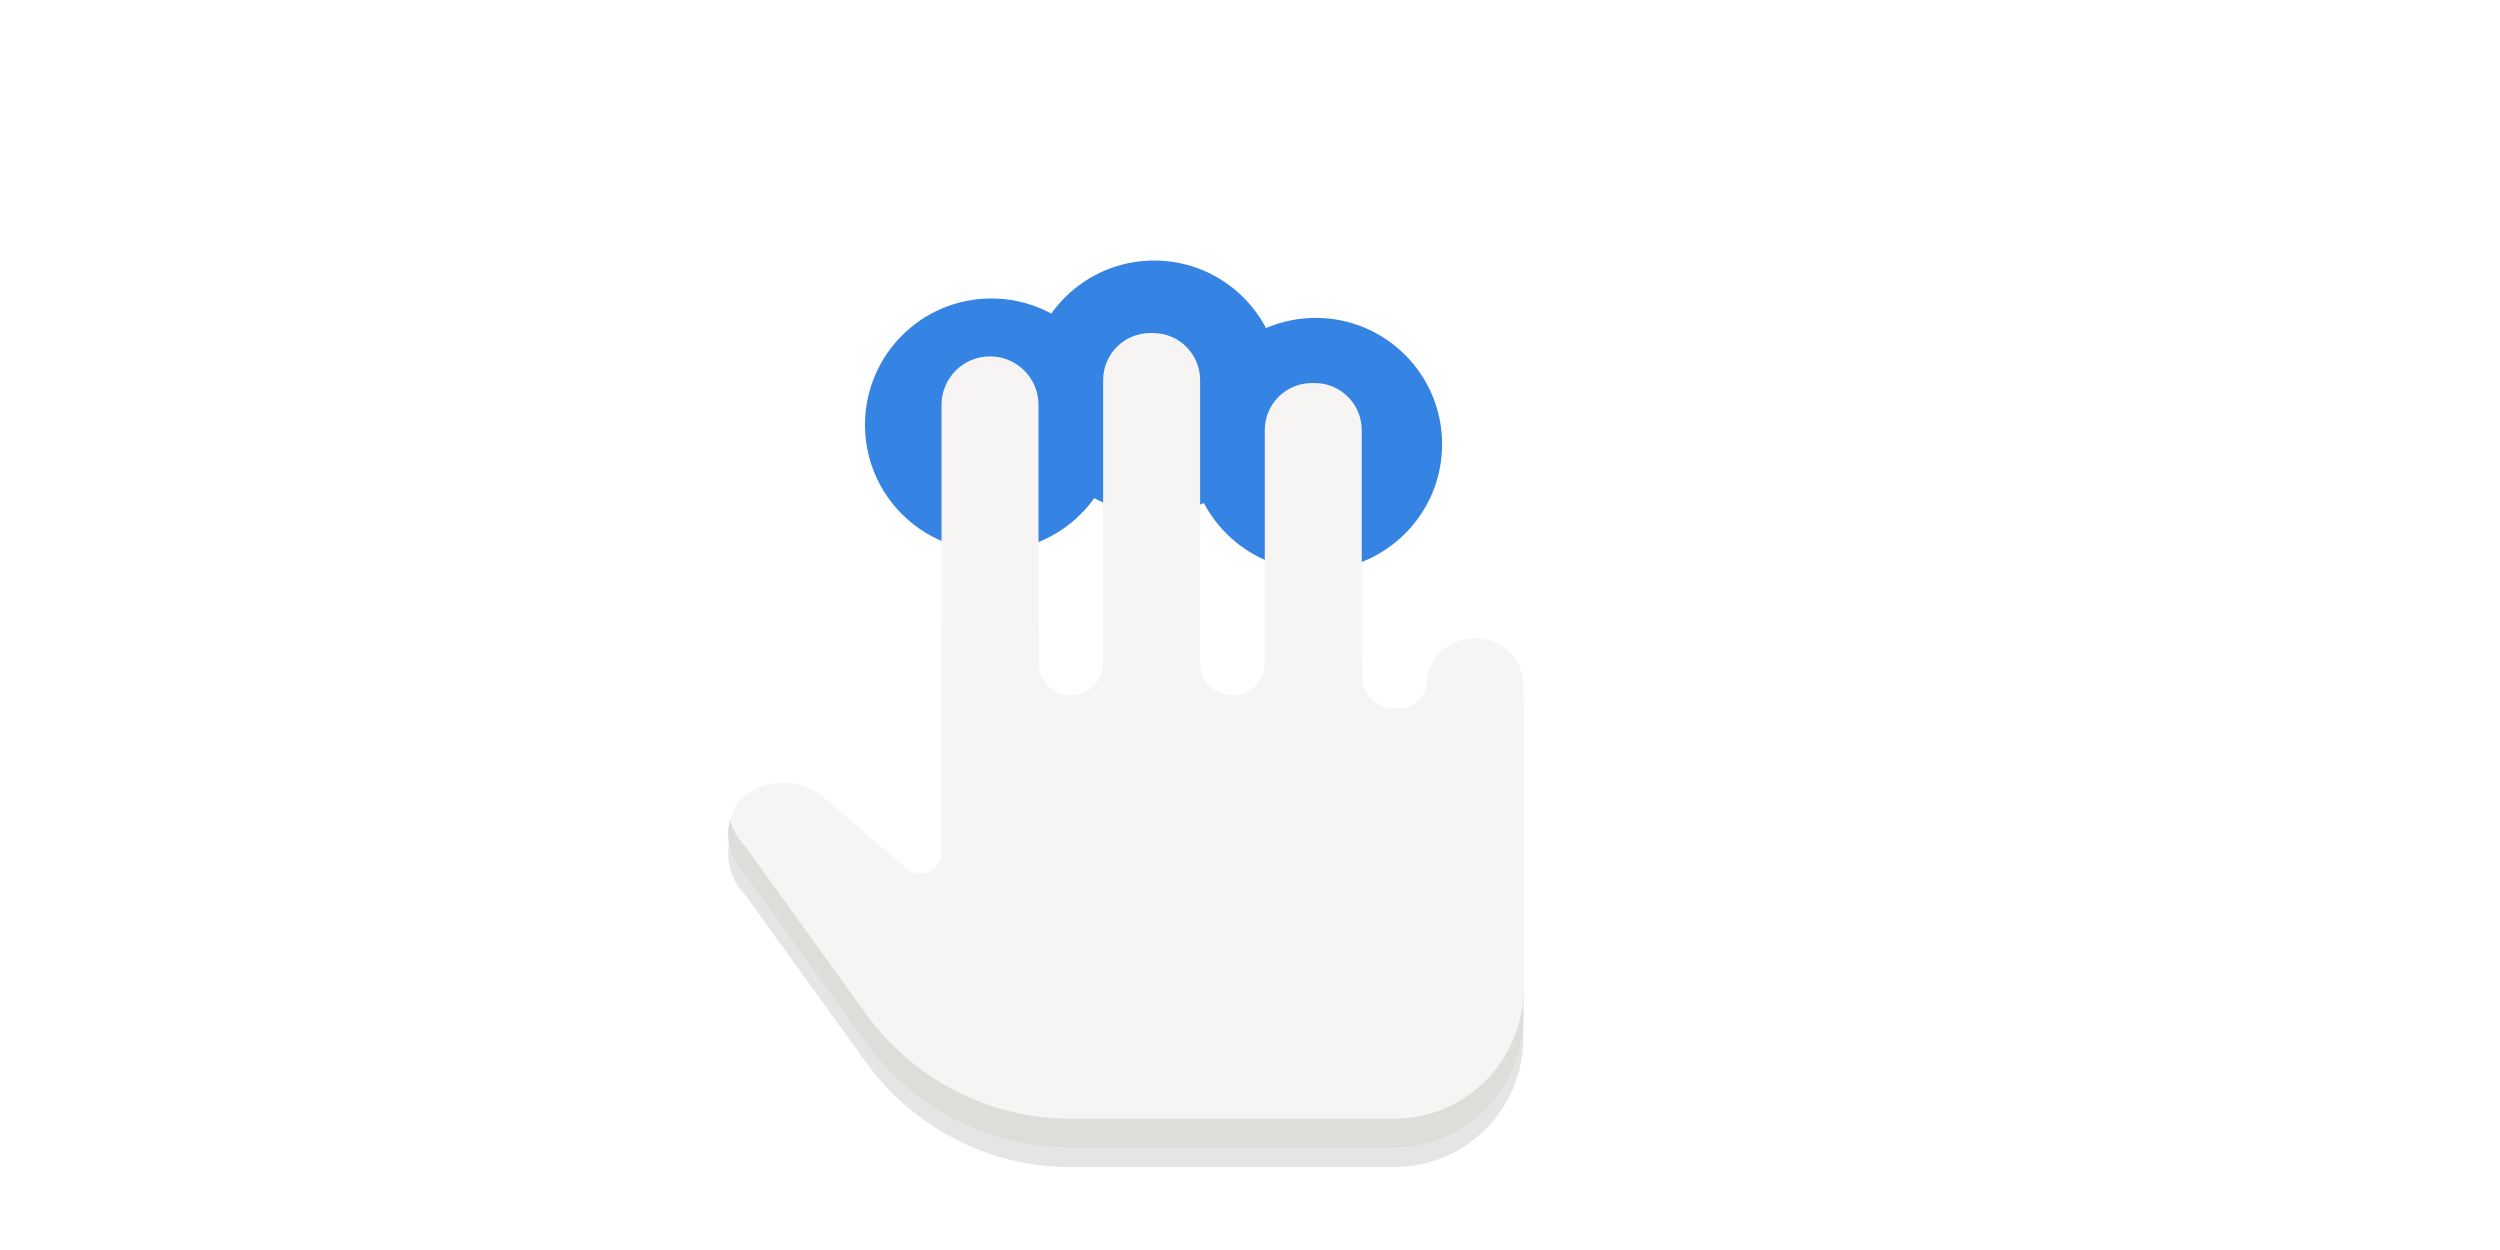
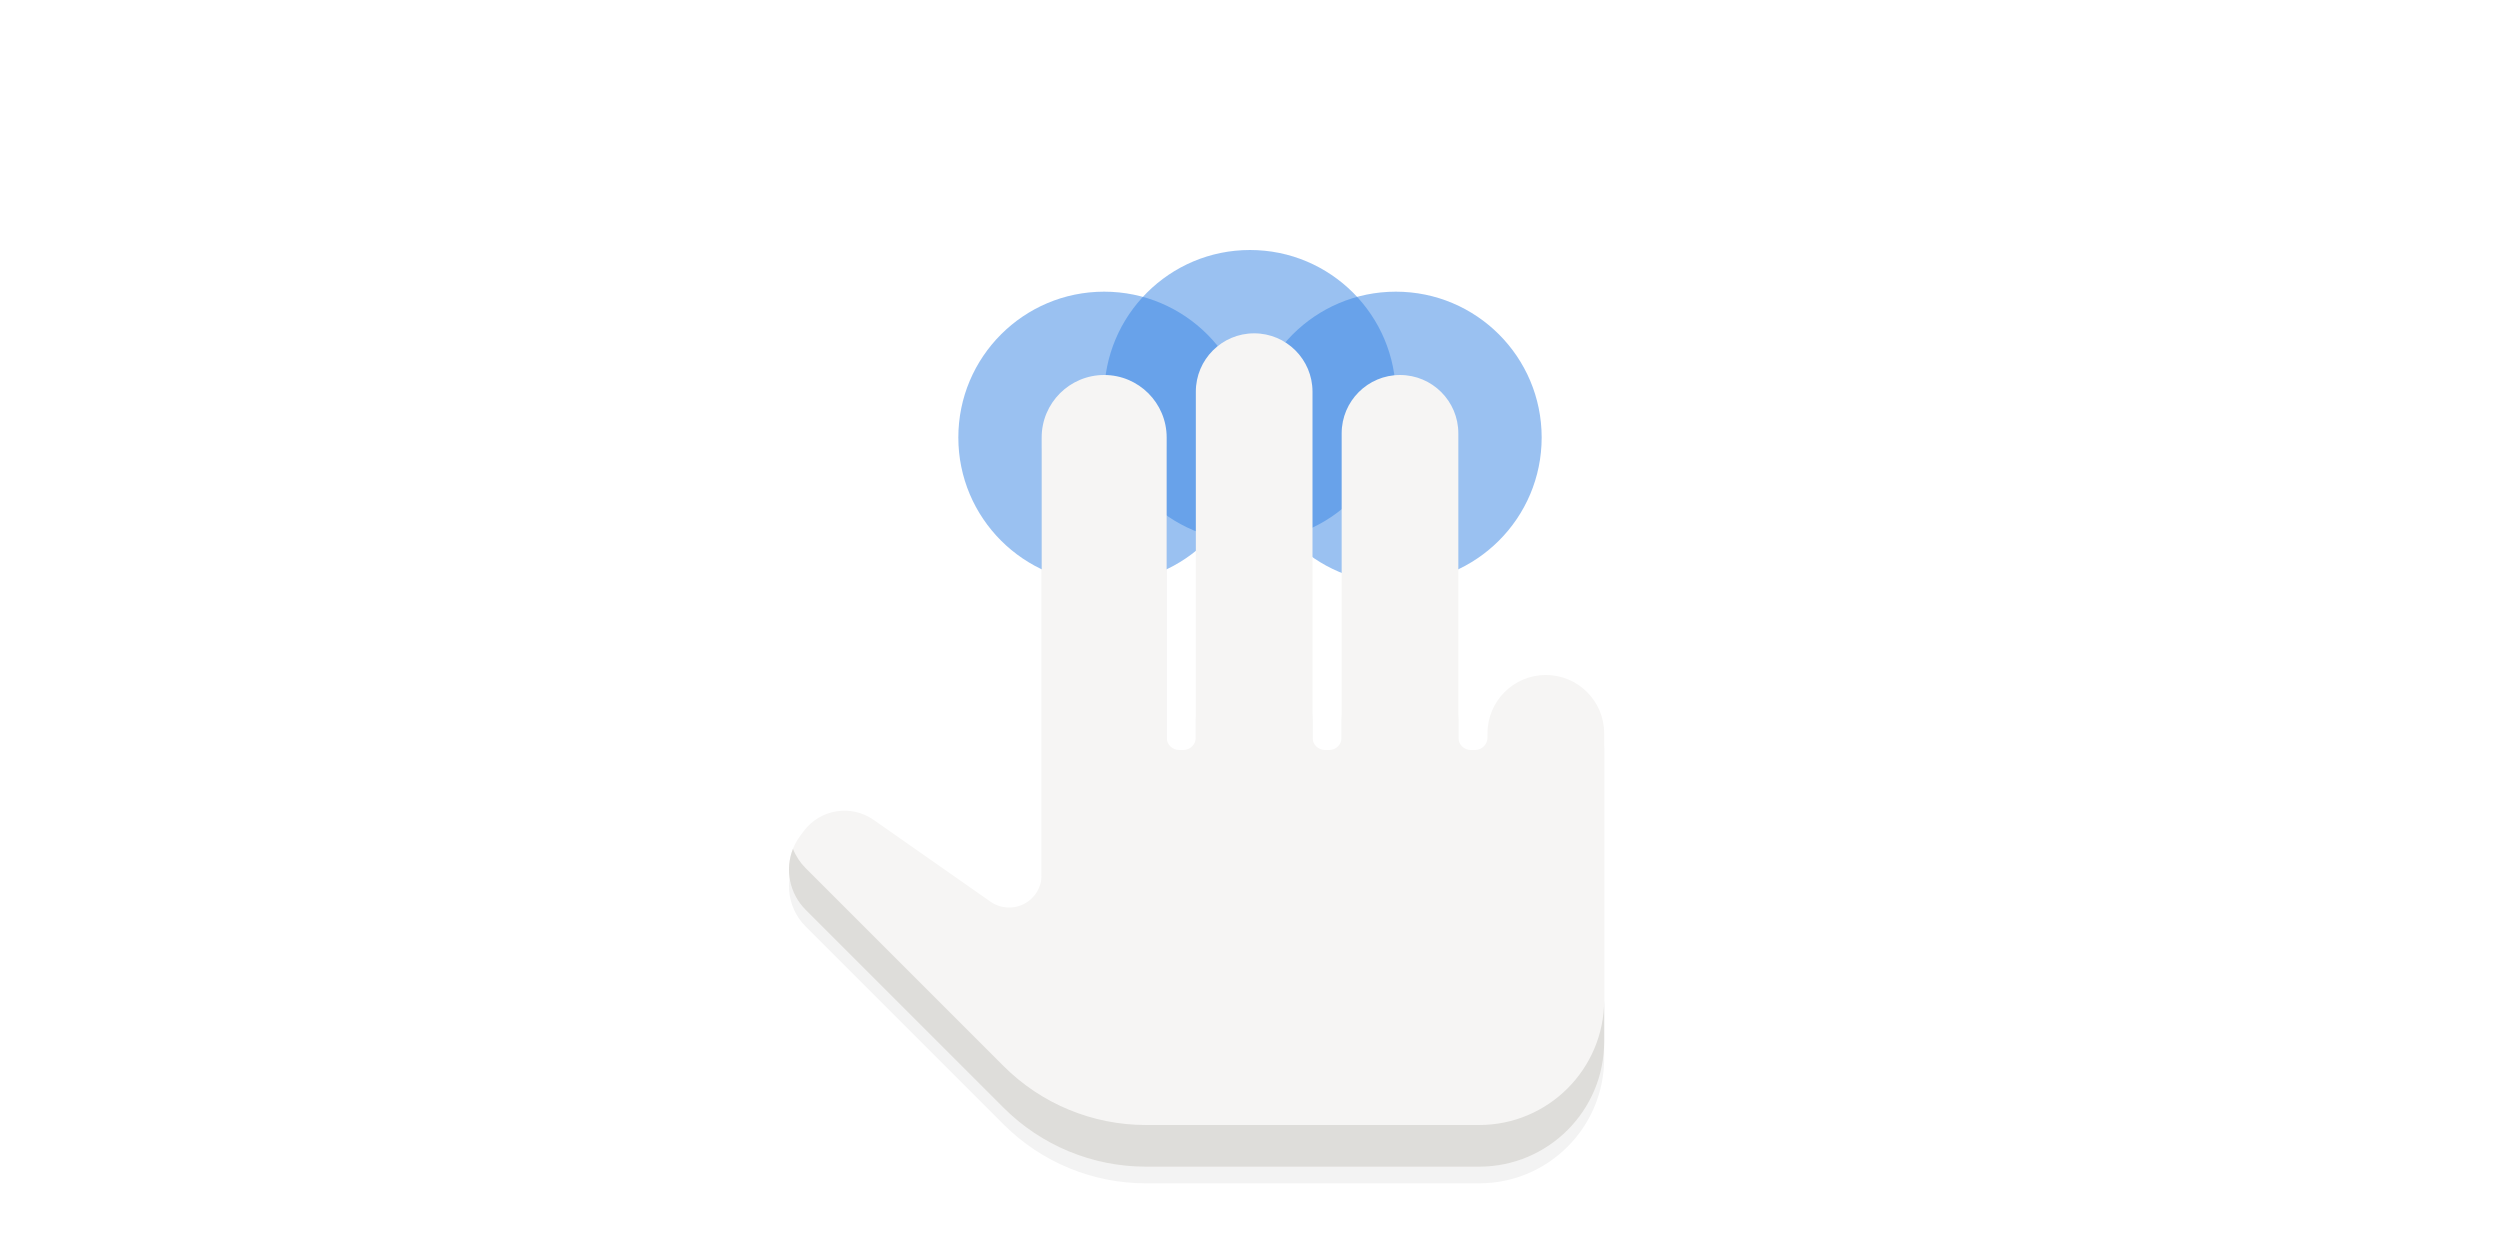
- <svg xmlns="http://www.w3.org/2000/svg" width="600" height="300">
-   <path d="M346.108 106.622a30.326 30.326 0 01-30.325 30.325 30.326 30.326 0 01-30.326-30.325 30.326 30.326 0 0130.326-30.326 30.326 30.326 0 0130.325 30.326zm-38.782-13.768a30.326 30.326 0 01-30.325 30.326 30.326 30.326 0 01-30.326-30.326A30.326 30.326 0 01277 62.528a30.326 30.326 0 0130.325 30.326zm-39.078 9.105a30.326 30.326 0 01-30.326 30.326 30.326 30.326 0 01-30.325-30.326 30.326 30.326 0 0130.325-30.326 30.326 30.326 0 0130.326 30.326z" fill="#3584e4" />
-   <g fill="#f6f5f4">
-     <path style="font-variation-settings:normal;marker:none" d="M225.967 151.804v57.492a5.046 5.046 0 01-8.33 3.832l-19.918-17.073a14.993 14.993 0 00-20.359.782 13.86 13.86 0 001.48 17.902l28.98 40.202a60.624 60.624 0 0049.178 25.173h77.579a31.031 31.031 0 0031.031-31.032v-79.906a11.299 11.299 0 00-11.299-11.299h-.675a11.299 11.299 0 00-11.3 11.3 6.696 6.696 0 01-7.757 5.43 7.758 7.758 0 01-7.758-7.758v-6.982a11.299 11.299 0 00-11.299-11.299h-.676a11.299 11.299 0 00-11.299 11.299v3.879a7.758 7.758 0 01-7.757 7.758 7.758 7.758 0 01-7.758-7.758v-3.879a11.299 11.299 0 00-11.3-11.299h-.675a11.299 11.299 0 00-11.299 11.299v3.879a7.758 7.758 0 01-7.758 7.758 7.758 7.758 0 01-7.758-7.758v-11.942a11.637 11.637 0 00-11.636-11.637 11.637 11.637 0 00-11.637 11.637z" fill="#000" fill-opacity=".102" />
-     <path d="M225.967 97.165v107.493a5.046 5.046 0 01-8.33 3.83l-19.918-17.072a14.993 14.993 0 00-20.359.782 13.86 13.86 0 001.48 17.902l28.98 40.202a60.624 60.624 0 0049.178 25.173h77.579a31.031 31.031 0 0031.031-31.031v-79.906a11.299 11.299 0 00-11.299-11.3h-.675a11.299 11.299 0 00-11.3 11.3 6.696 6.696 0 01-7.757 5.43 7.758 7.758 0 01-7.758-7.758v-58.982A11.299 11.299 0 00315.52 91.93h-.676a11.299 11.299 0 00-11.299 11.3v55.878a7.758 7.758 0 01-7.757 7.758 7.758 7.758 0 01-7.758-7.758v-67.88a11.299 11.299 0 00-11.3-11.299h-.675a11.299 11.299 0 00-11.299 11.3v67.878a7.758 7.758 0 01-7.758 7.758 7.758 7.758 0 01-7.758-7.758V97.165a11.637 11.637 0 00-11.636-11.636 11.637 11.637 0 00-11.637 11.636z" />
-     <path d="M175.207 196.788a13.86 13.86 0 003.632 13.312l28.982 40.203a60.624 60.624 0 0049.177 25.172h77.579a31.031 31.031 0 0031.03-31.031v-6.866a31.031 31.031 0 01-31.03 30.916h-77.58a60.624 60.624 0 01-49.176-25.173l-28.982-40.203a13.86 13.86 0 01-3.632-6.33z" fill="#deddda" />
+ <svg xmlns="http://www.w3.org/2000/svg" width="600" height="300" version="1.1" id="svg12">
+   <defs id="defs16">
+     </defs>
+   <g id="g84" transform="translate(20)">
+     <circle style="opacity:0.5;fill:#3584e4;fill-opacity:1;stroke:none;stroke-width:2.893;stroke-linecap:round;stroke-linejoin:round" id="circle79" cx="315" cy="105" r="35" />
+     <circle style="opacity:0.5;fill:#3584e4;fill-opacity:1;stroke:none;stroke-width:2.893;stroke-linecap:round;stroke-linejoin:round" id="path75" cx="245" cy="105" r="35" />
+     <circle style="opacity:0.5;fill:#3584e4;fill-opacity:1;stroke:none;stroke-width:2.893;stroke-linecap:round;stroke-linejoin:round" id="circle77" cx="280" cy="95" r="35" />
+   </g>
+   <g id="g729" transform="translate(-175,-10)">
+     <path style="opacity:0.05;fill:#000000;stroke:none;stroke-width:1px;stroke-linecap:butt;stroke-linejoin:miter;stroke-opacity:1" d="m 440,104 a 15,15 45 0 1 15,15 v 72 a 3,3 45 0 0 3,3 h 1 a 3,3 135 0 0 3,-3 v -8 a 14,14 135 0 1 14,-14 14,14 45 0 1 14,14 v 8 a 3,3 45 0 0 3,3 h 1 a 3,3 135 0 0 3,-3 l 0,-8 a 14,14 135 0 1 14,-14 14,14 45 0 1 14,14 v 8 a 3,3 45 0 0 3,3 h 1 a 3,3 135 0 0 3,-3 v -1 a 14,14 135 0 1 14,-14 14,14 45 0 1 14,14 v 74 a 30,30 135 0 1 -30,30 h -80 a 48.284,48.284 22.5 0 1 -34.142,-14.142 l -47.511,-47.511 a 13.611,13.611 85.935 0 1 -1.264,-17.79 l 0.835,-1.113 a 12.198,12.198 170.931 0 1 16.753,-2.674 l 28.041,19.629 A 7.81,7.81 152.496 0 0 425,224 V 119 a 15,15 135 0 1 15,-15 z" id="path722" />
+     <path style="fill:#f6f5f4;stroke:none;stroke-width:1px;stroke-linecap:butt;stroke-linejoin:miter;stroke-opacity:1" d="m 440,100 a 15,15 45 0 1 15,15 v 72 a 3,3 45 0 0 3,3 h 1 a 3,3 135 0 0 3,-3 v -83 a 14,14 135 0 1 14,-14 14,14 45 0 1 14,14 v 83 a 3,3 45 0 0 3,3 h 1 a 3,3 135 0 0 3,-3 v -73 a 14,14 135 0 1 14,-14 14,14 45 0 1 14,14 v 73 a 3,3 45 0 0 3,3 h 1 a 3,3 135 0 0 3,-3 v -1 a 14,14 135 0 1 14,-14 14,14 45 0 1 14,14 v 74 a 30,30 135 0 1 -30,30 h -80 a 48.284,48.284 22.5 0 1 -34.142,-14.142 l -47.511,-47.511 a 13.611,13.611 85.935 0 1 -1.264,-17.79 l 0.835,-1.113 a 12.198,12.198 170.931 0 1 16.753,-2.674 l 28.041,19.629 A 7.81,7.81 152.496 0 0 425,220 V 115 a 15,15 135 0 1 15,-15 z" id="path703" />
+     <path id="path713" style="fill:#deddda;stroke:none;stroke-width:1px;stroke-linecap:butt;stroke-linejoin:miter;stroke-opacity:1" d="m 365.312,213.723 a 13.611,13.611 0 0 0 3.035,14.625 l 47.51,47.51 A 48.284,48.284 0 0 0 450,290 h 80 a 30,30 0 0 0 30,-30 v -10 a 30,30 0 0 1 -30,30 h -80 a 48.284,48.284 0 0 1 -34.143,-14.143 l -47.51,-47.51 a 13.611,13.611 0 0 1 -3.035,-4.625 z" />
  </g>
</svg>
